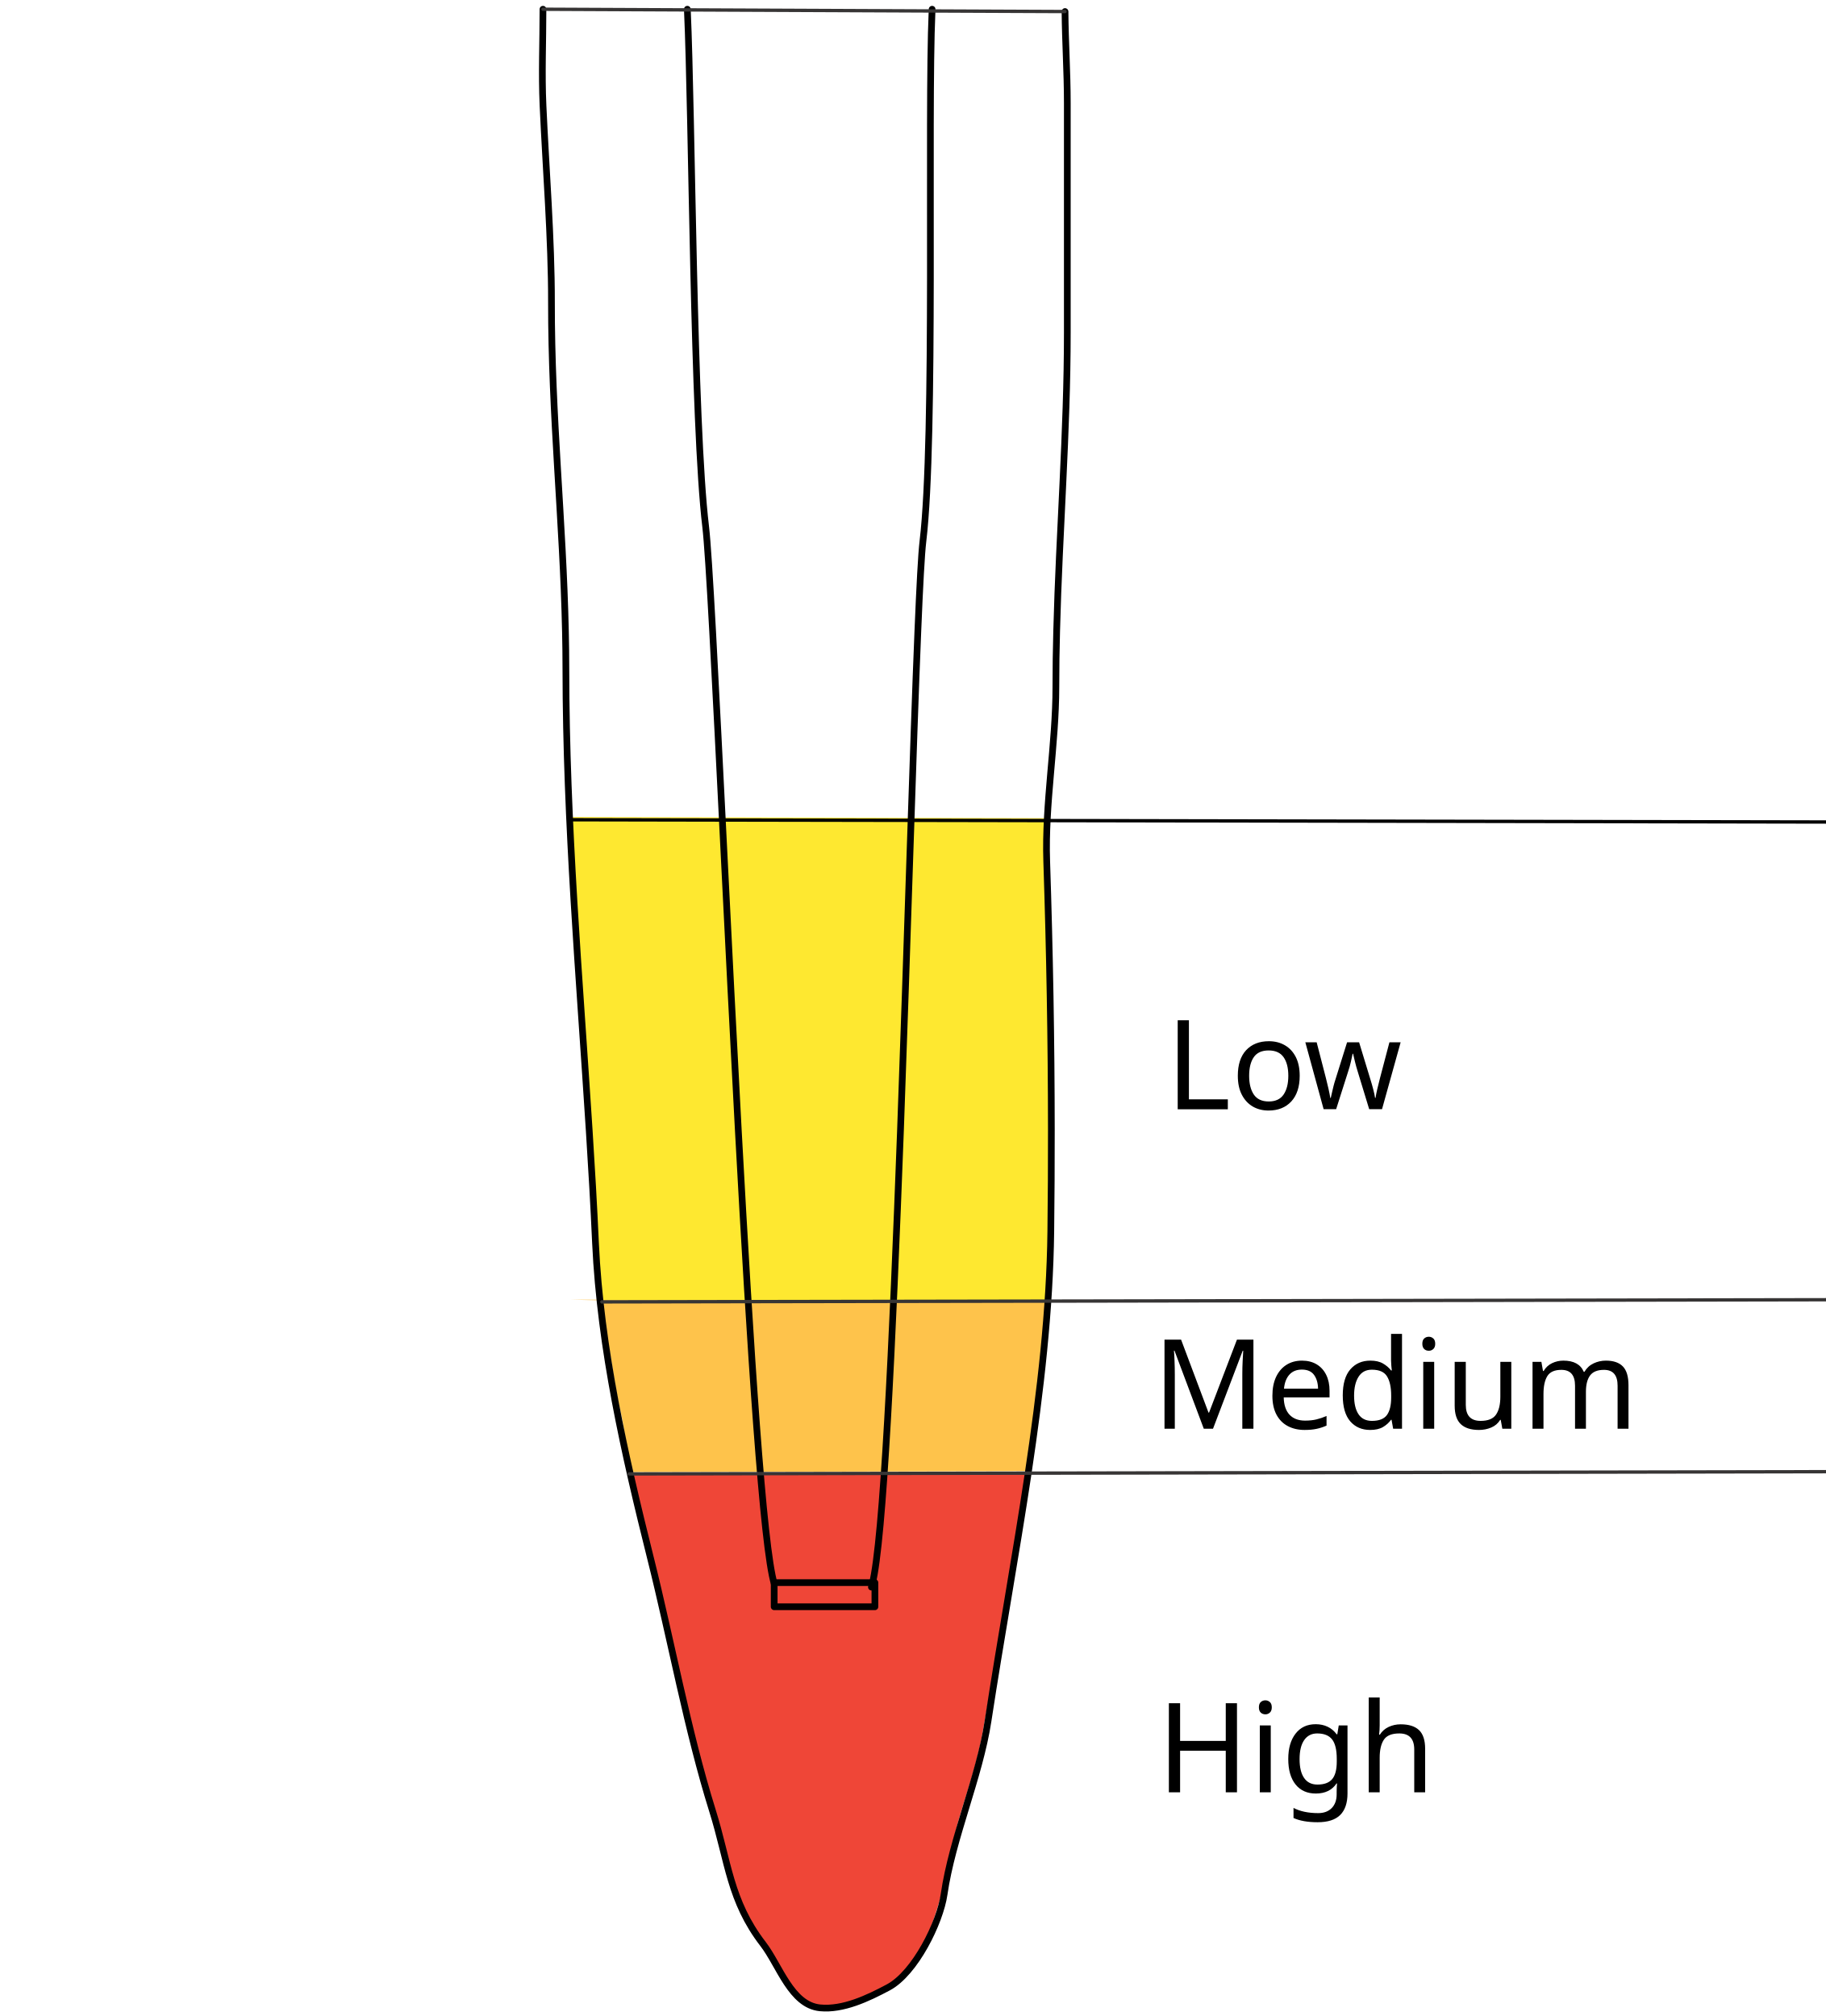
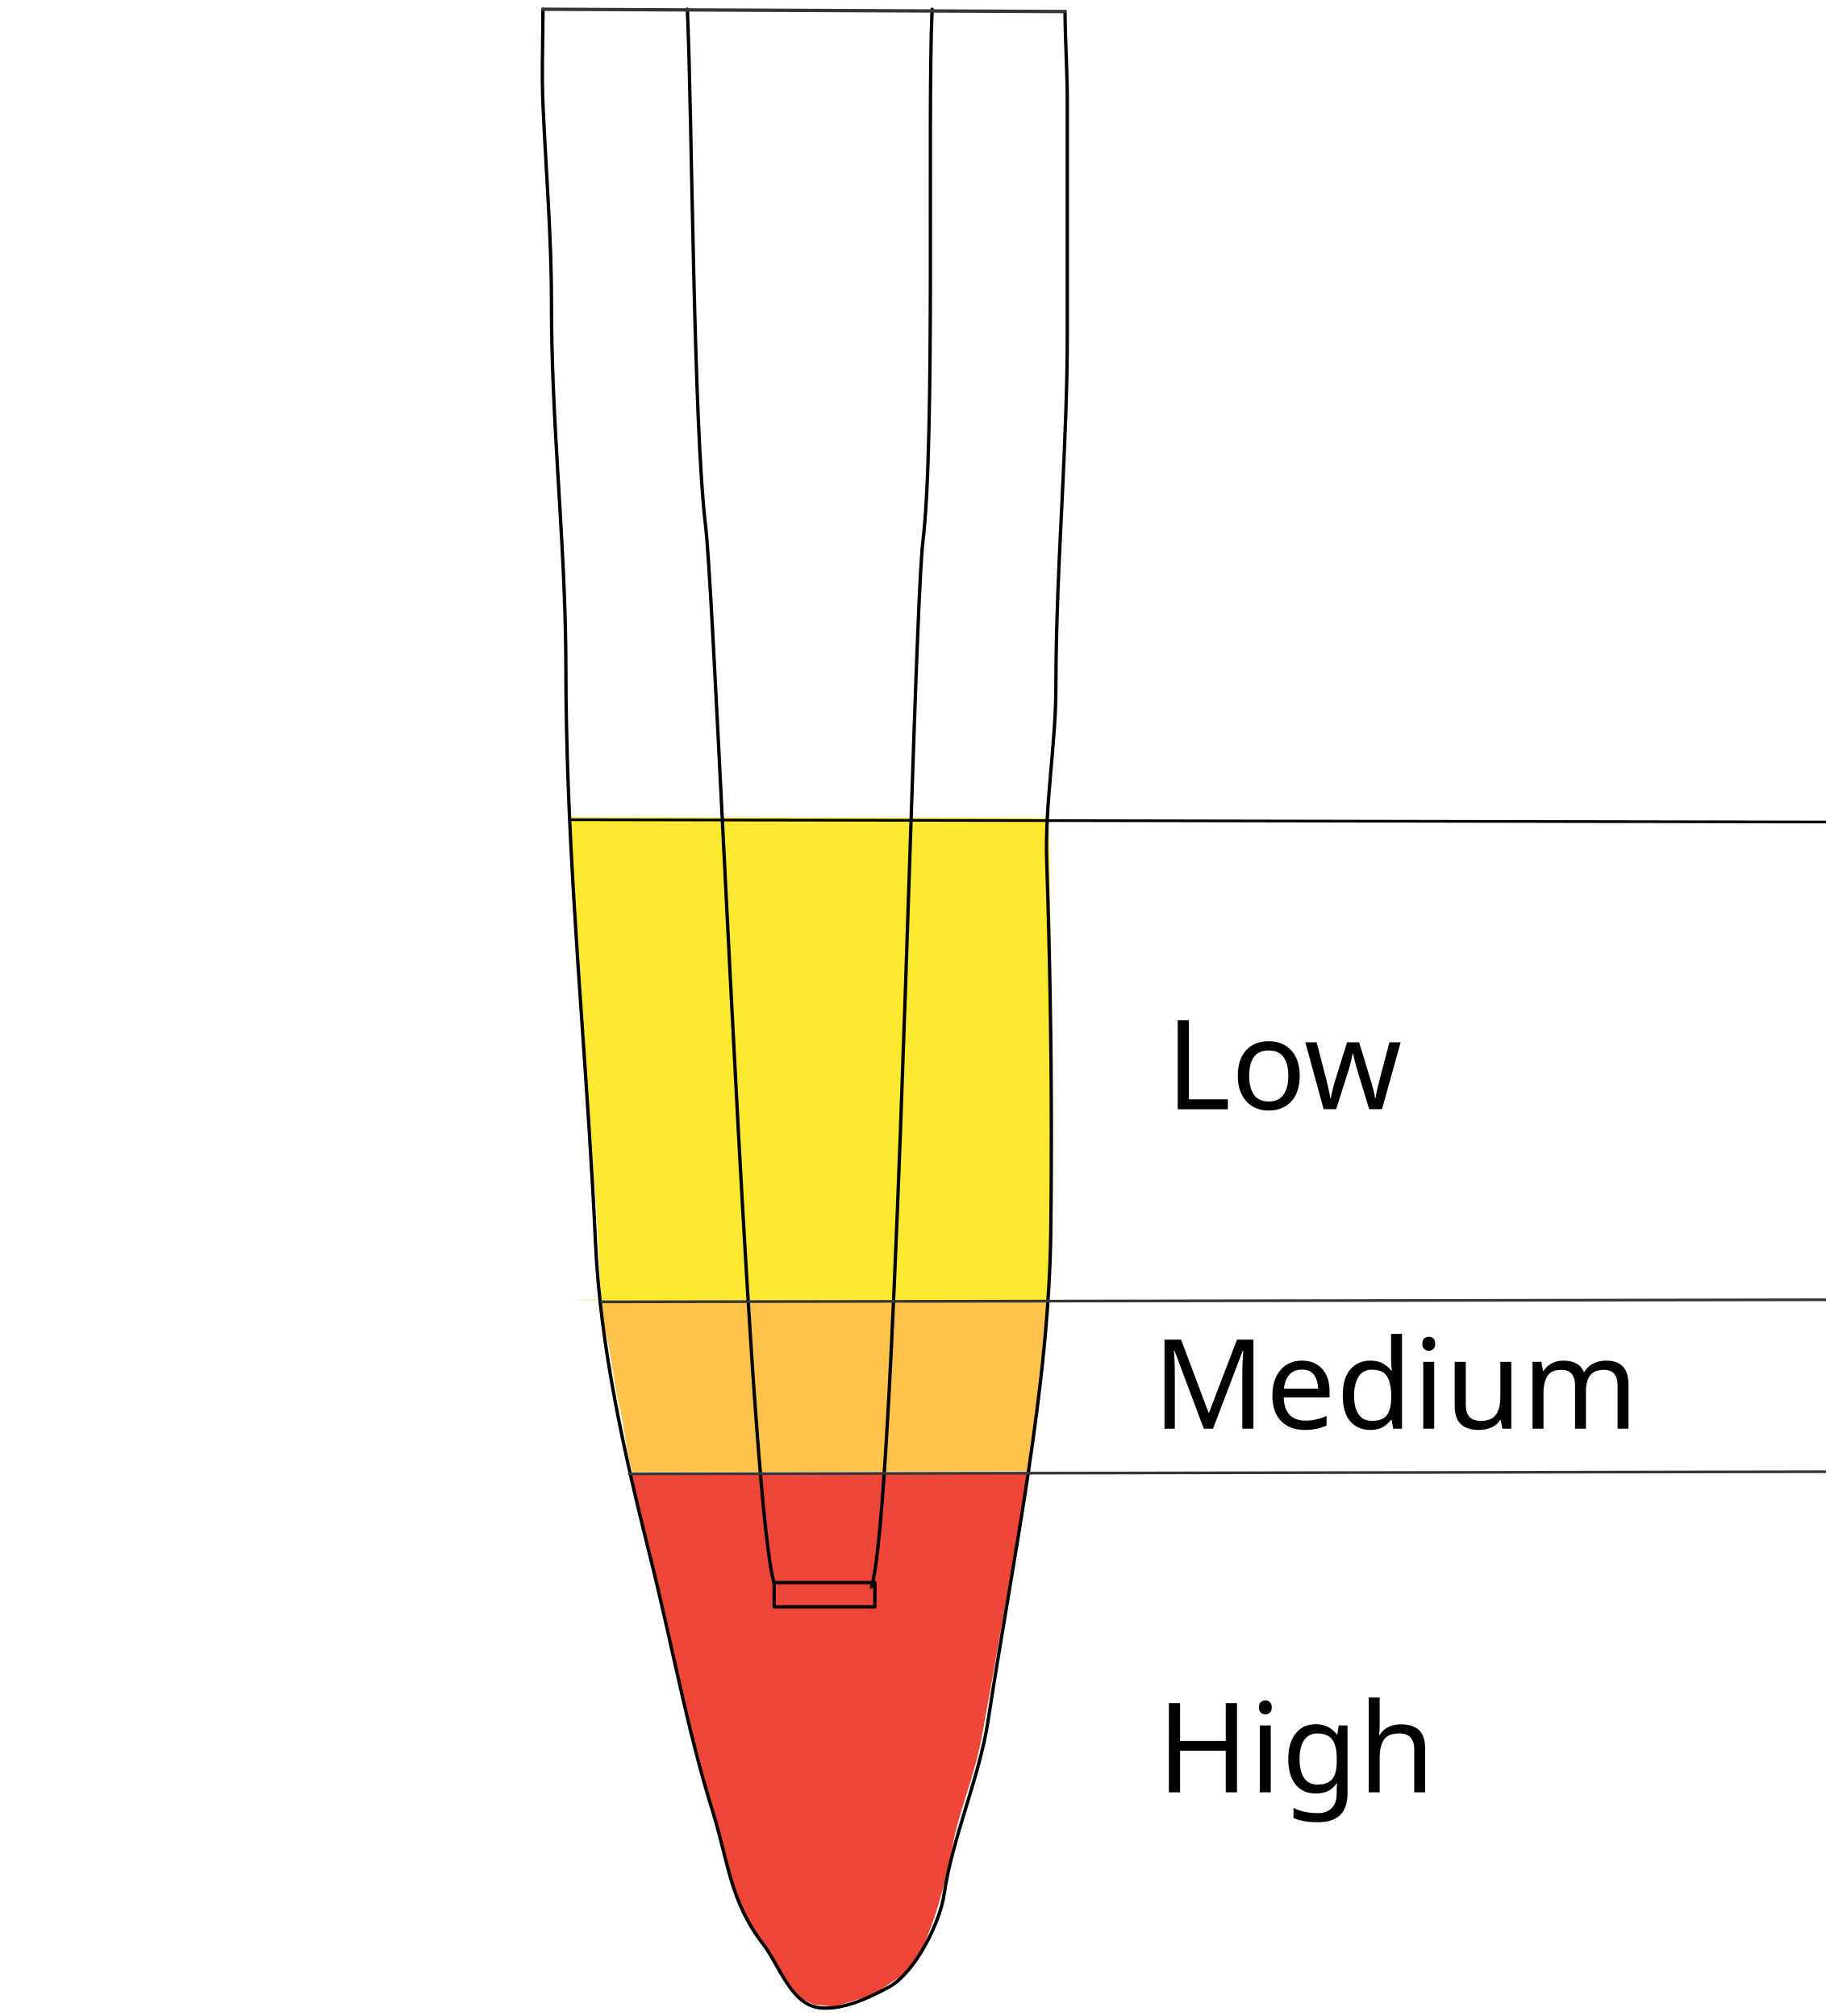
<svg xmlns="http://www.w3.org/2000/svg" width="271.605" height="300" viewBox="0 0 271.605 300" class="root">
  <g>
    <g>
      <g>
        <g>
          <g>
            <g>
              <g class="high" fill="#ef4637">
                <path d="M97.304 219.488l55.66-.405c-2.55 15.04-4.87 28.26-6.757 38.674-1.246 6.88-3.458 11.488-4.41 16.548-1.593 8.485-3.544 13.582-5.207 16.965l-2.43 2.725-4.255 2.826-5.74 1.783-3.088-.294-2.148-1.1-2.8-3.737c-1.31-3.094-4.917-6.487-5.8-9.38-4.63-15.172-6.383-19.43-13.458-52.377-.097-.453-3.023-11.88-3.112-12.343" />
              </g>
              <g class="medium" fill="#fec34b">
                <path d="M-4.19-106.757l64.638.072c.115-5.98-.607-14.222-1.458-23.592-.412-4.545-.463-9.25-1.087-14.624l-53.64-.227c-.89 4.304-.982 9.04-1.596 13.255-.985 6.76-1.274 13.142-2.14 18.6-.383 2.4-.313 4.475-.68 6.36" stroke-width=".512" transform="matrix(1.099 0 0 -.669 89.433 121.979)" />
              </g>
              <g class="low" fill="#fee830">
                <path d="M3.246-180.412l64.7-.263c.246-18.736.722-72.664.493-91.955-.043-3.02-.14-7.278-.57-15.41l-60.514.2c-.318 9.182-.618 22.677-.892 25.833-.247 9.244-1.276 22.952-1.705 41.32-.25 10.7-1.16 20.35-1.263 28.92-.062 5.15-.1 7.343-.347 10.646" stroke-width=".762" transform="matrix(1.099 0 0 -.669 81.345 .884)" />
              </g>
            </g>
          </g>
        </g>
        <g>
-           <path d="M80.786 1.375c0 4.757-.21 9.566.005 14.313.42 9.362 1.273 19.888 1.258 29.296-.02 16.817 1.722 32.47 2.08 49.025.04 1.85.066 3.71.066 5.584.02 23.02 2.014 45.77 3.475 68.69.357 5.564.68 11.14.934 16.73.72 15.595 4.354 31.58 8.187 46.873 3.026 12.055 5.494 25.673 9.204 37.528 2.386 7.624 2.58 13.43 7.532 19.868 2.453 3.19 4.18 9.075 8.477 9.504 3.444.337 7.165-1.446 10.164-3.045 3.98-2.12 7.696-9.653 8.3-13.853 1.21-8.382 5.255-17.413 6.532-25.763 3.76-24.59 9.067-49.503 9.342-72.892.062-5.054.087-10.072.083-15.08-.01-13.316-.246-26.536-.69-39.965-.287-8.62 1.364-17.39 1.364-25.974 0-2.785.04-5.565.116-8.335.38-14.843 1.584-29.504 1.584-44.36V15.34c0-4.603-.306-9.09-.342-13.623" fill="none" stroke="#000" stroke-width="1.022.057" stroke-linecap="round" stroke-linejoin="round" />
+           <path d="M80.786 1.375c0 4.757-.21 9.566.005 14.313.42 9.362 1.273 19.888 1.258 29.296-.02 16.817 1.722 32.47 2.08 49.025.04 1.85.066 3.71.066 5.584.02 23.02 2.014 45.77 3.475 68.69.357 5.564.68 11.14.934 16.73.72 15.595 4.354 31.58 8.187 46.873 3.026 12.055 5.494 25.673 9.204 37.528 2.386 7.624 2.58 13.43 7.532 19.868 2.453 3.19 4.18 9.075 8.477 9.504 3.444.337 7.165-1.446 10.164-3.045 3.98-2.12 7.696-9.653 8.3-13.853 1.21-8.382 5.255-17.413 6.532-25.763 3.76-24.59 9.067-49.503 9.342-72.892.062-5.054.087-10.072.083-15.08-.01-13.316-.246-26.536-.69-39.965-.287-8.62 1.364-17.39 1.364-25.974 0-2.785.04-5.565.116-8.335.38-14.843 1.584-29.504 1.584-44.36V15.34c0-4.603-.306-9.09-.342-13.623" fill="none" stroke="#000" stroke-width=".5" stroke-linecap="round" stroke-linejoin="round" />
        </g>
        <g>
-           <path d="M129.785 235.506h.388v3.597h-14.987v-3.597h14.6z" fill="none" stroke="#000" stroke-width=".511.959" stroke-linecap="round" stroke-linejoin="round" />
+           <path d="M129.785 235.506h.388v3.597h-14.987v-3.597h14.6z" fill="none" stroke="#000" stroke-width=".5" stroke-linecap="round" stroke-linejoin="round" />
        </g>
        <g>
-           <path d="M102.264 1.375v.04c.005.016.005.037.005.057.715 15.688.868 61.448 2.723 76.906.25 2.1.603 7.69 1.037 15.59.97 17.67 2.335 46.88 3.822 74.274 1.758 32.346 3.695 62.164 5.36 67.488" fill="none" stroke="#000" stroke-width="1.022.449" stroke-linecap="round" stroke-linejoin="round" />
+           <path d="M102.264 1.375v.04c.005.016.005.037.005.057.715 15.688.868 61.448 2.723 76.906.25 2.1.603 7.69 1.037 15.59.97 17.67 2.335 46.88 3.822 74.274 1.758 32.346 3.695 62.164 5.36 67.488" fill="none" stroke="#000" stroke-width=".5" stroke-linecap="round" stroke-linejoin="round" />
        </g>
        <g>
-           <path d="M138.684 1.375c0 .036-.005.066-.005.102 0 .05-.006.102-.006.153-.695 15.857.495 63.487-1.354 78.894-.23 1.91-.48 6.668-.757 13.393-.705 16.97-1.563 46.46-2.585 74.28-1.176 31.63-2.565 61.09-4.2 67.533-.042.163-.082.312-.123.444" fill="none" stroke="#000" stroke-width=".511.959" stroke-linecap="round" stroke-linejoin="round" />
+           <path d="M138.684 1.375c0 .036-.005.066-.005.102 0 .05-.006.102-.006.153-.695 15.857.495 63.487-1.354 78.894-.23 1.91-.48 6.668-.757 13.393-.705 16.97-1.563 46.46-2.585 74.28-1.176 31.63-2.565 61.09-4.2 67.533-.042.163-.082.312-.123.444" fill="none" stroke="#000" stroke-width=".5" stroke-linecap="round" stroke-linejoin="round" />
        </g>
        <g>
          <path d="M80.786 1.375l21.503.097 36.44.16 19.728.085" fill="none" stroke="#373535" stroke-width=".5" stroke-linecap="round" stroke-linejoin="round" />
        </g>
        <g>
-           <path d="M93.612 219.33l22.203-.042 24.16-.046 22.392-.04 114.285-.21" fill="none" stroke="#373535" stroke-width=".5" stroke-linecap="round" stroke-linejoin="round" />
+           <path d="M93.612 219.33l22.203-.042 24.16-.046 22.392-.04 114.285-.21" fill="none" stroke="#373535" stroke-width=".401" stroke-linecap="round" stroke-linejoin="round" />
        </g>
        <g>
-           <path d="M89.547 193.733l21.922-.04 30.567-.052 20.598-.035 113.493-.2" fill="none" stroke="#373535" stroke-width=".5" stroke-linecap="round" stroke-linejoin="round" />
+           <path d="M89.547 193.733l21.922-.04 30.567-.052 20.598-.035 113.493-.2" fill="none" stroke="#373535" stroke-width=".401" stroke-linecap="round" stroke-linejoin="round" />
        </g>
        <g>
-           <path d="M84.786 121.986l21.498.04 36.45.062 131.975.24" fill="none" stroke="#000" stroke-width=".5" stroke-linecap="round" stroke-linejoin="round" />
+           <path d="M84.786 121.986l21.498.04 36.45.062 131.975.24" fill="none" stroke="#000" stroke-width=".401" stroke-linecap="round" stroke-linejoin="round" />
        </g>
      </g>
    </g>
    <text style="line-height:125%;-inkscape-font-specification:'Sans, Normal';text-align:start" x="373.781" y="-182.441" transform="matrix(.511 0 0 .511 -18.896 359.938)" font-size="36.324" font-family="Sans" letter-spacing="0" word-spacing="0" stroke-width="1.306">
      <tspan x="373.781" y="-182.441" style="line-height:125%;-inkscape-font-specification:'Sans, Normal';text-align:start" font-size="36.324" font-family="Sans" stroke-width="1.306">
                High
            </tspan>
    </text>
    <text style="line-height:125%;-inkscape-font-specification:'Sans, Normal';text-align:start" x="372.506" y="-288.322" transform="matrix(.511 0 0 .511 -18.896 359.938)" font-size="36.324" font-family="Sans" letter-spacing="0" word-spacing="0" stroke-width="1.306">
      <tspan x="372.506" y="-288.322">
                Medium
            </tspan>
    </text>
    <text style="line-height:125%;-inkscape-font-specification:'Sans, Normal';text-align:start" x="376.353" y="-381.338" transform="matrix(.511 0 0 .511 -18.896 359.938)" font-size="36.324" font-family="Sans" letter-spacing="0" word-spacing="0" stroke-width="1.306">
      <tspan x="376.353" y="-381.338">
                Low
            </tspan>
    </text>
  </g>
</svg>
